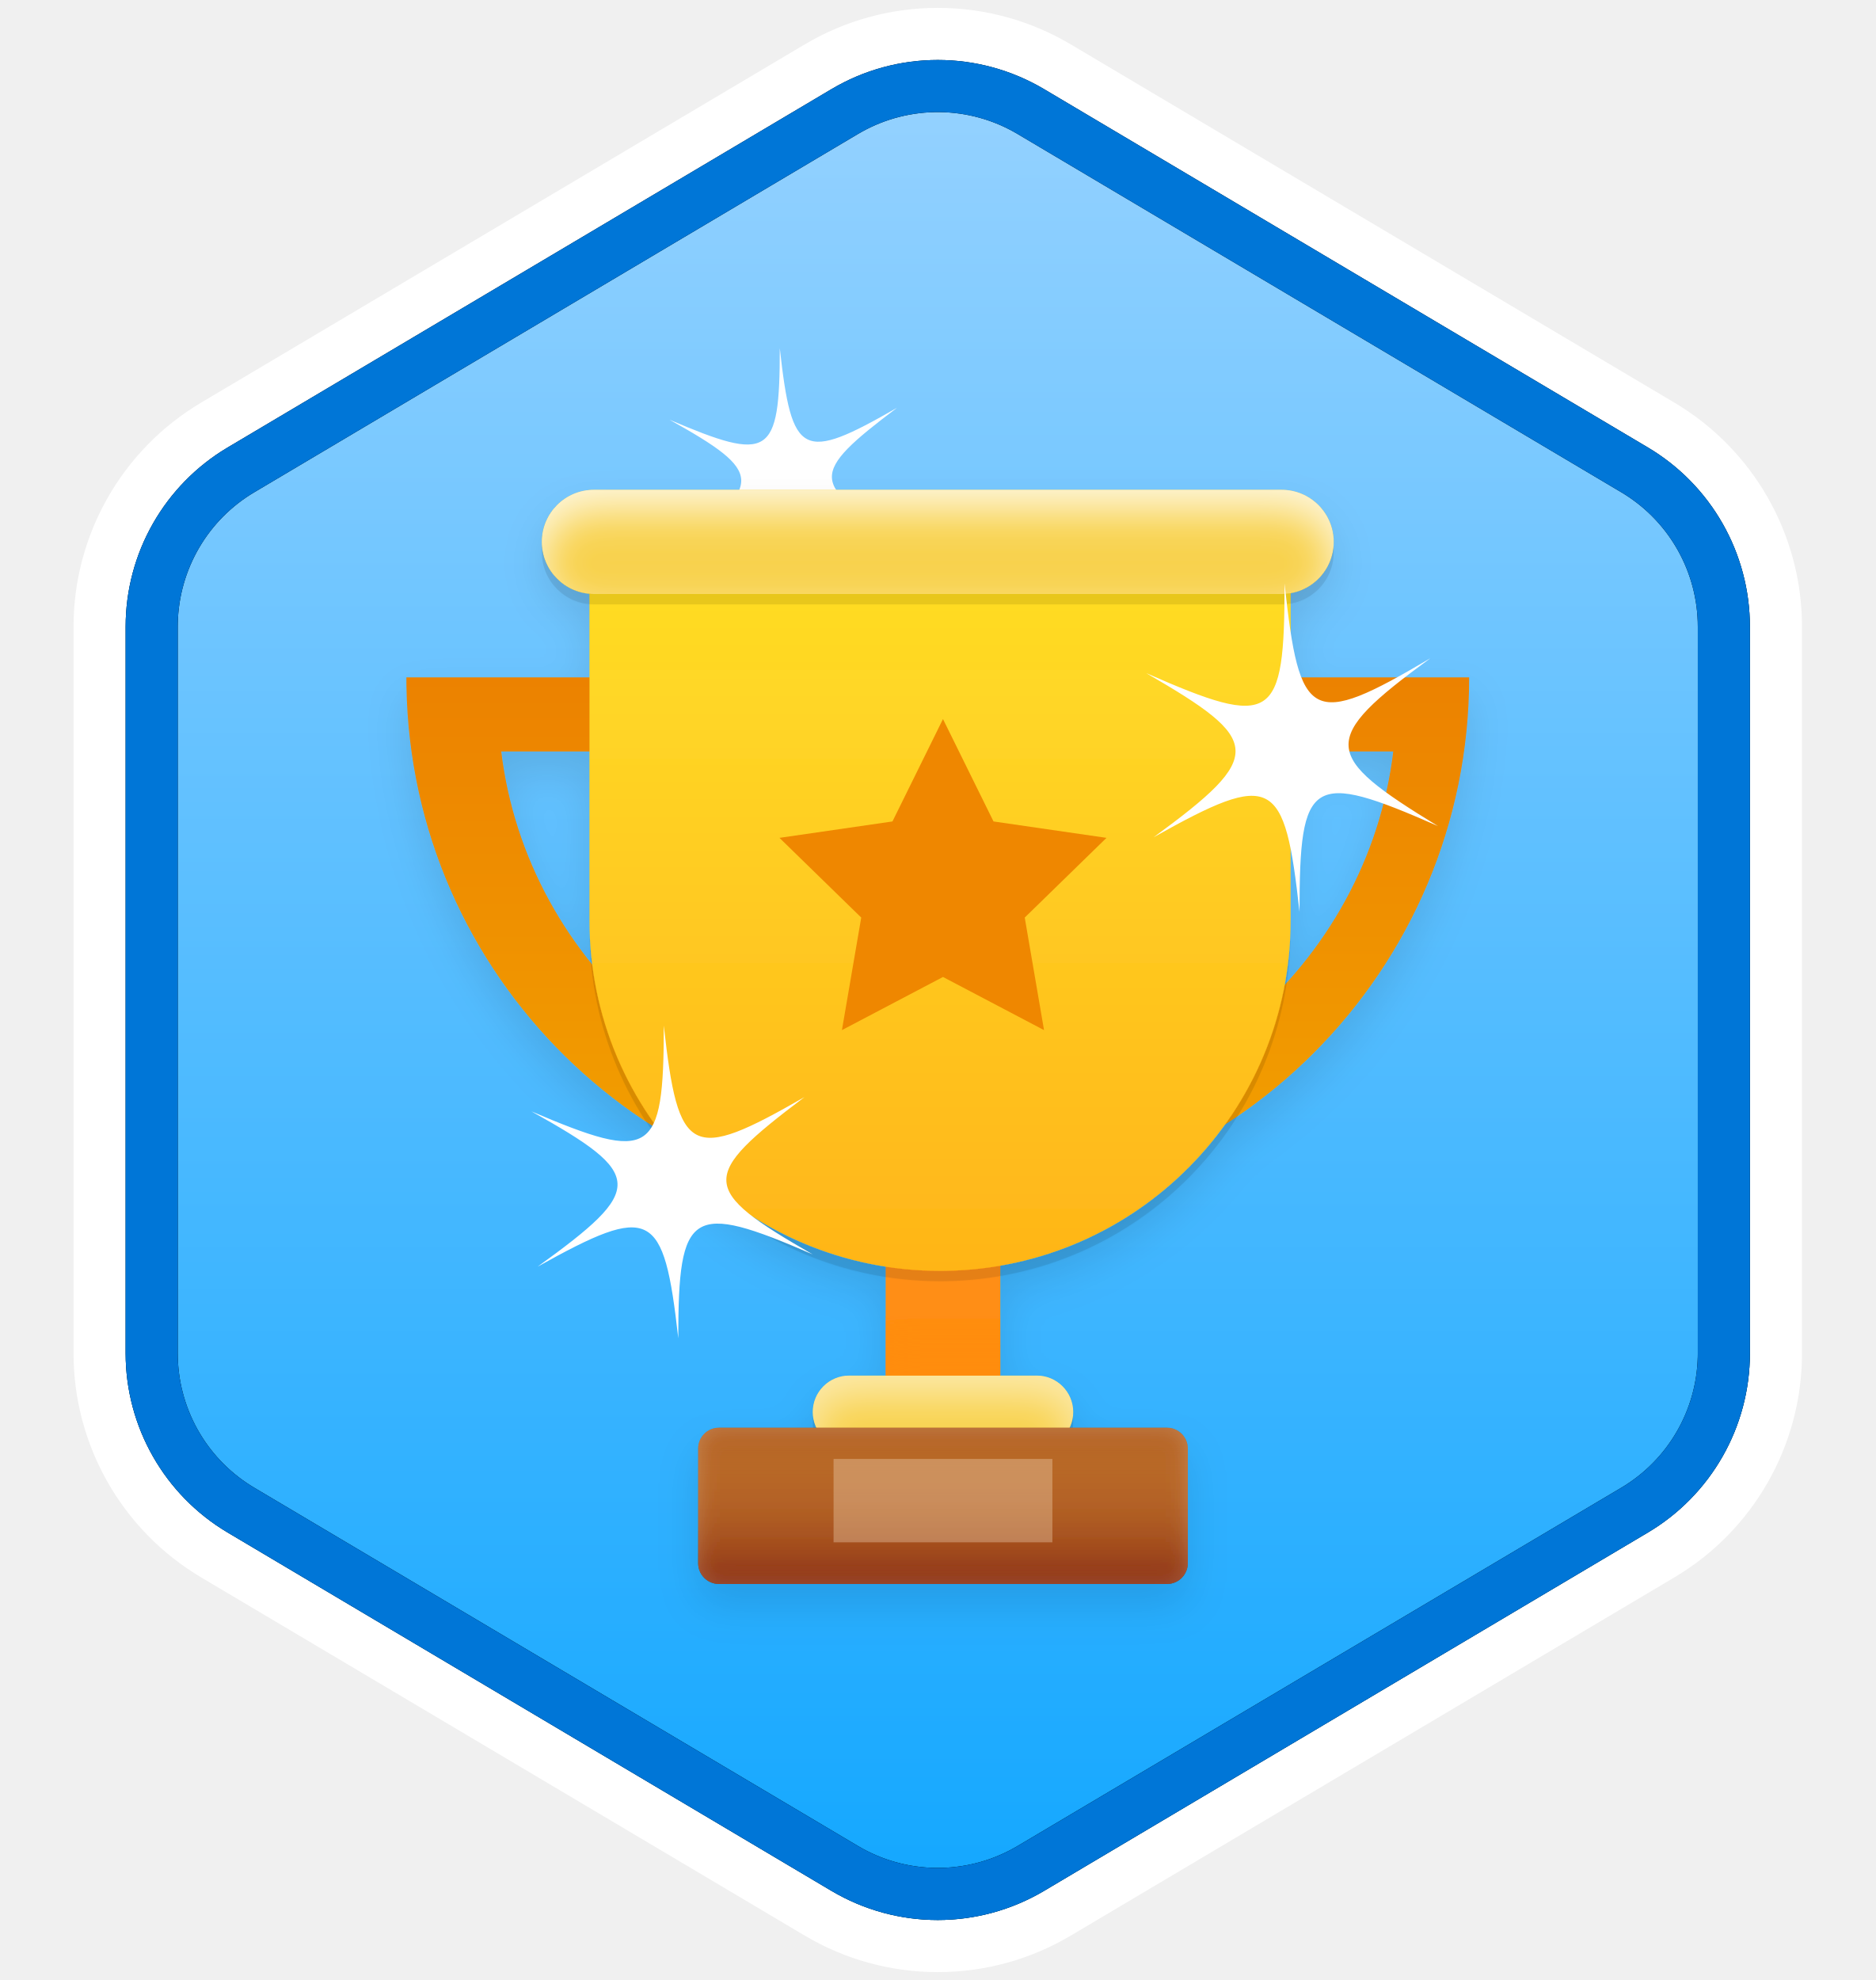
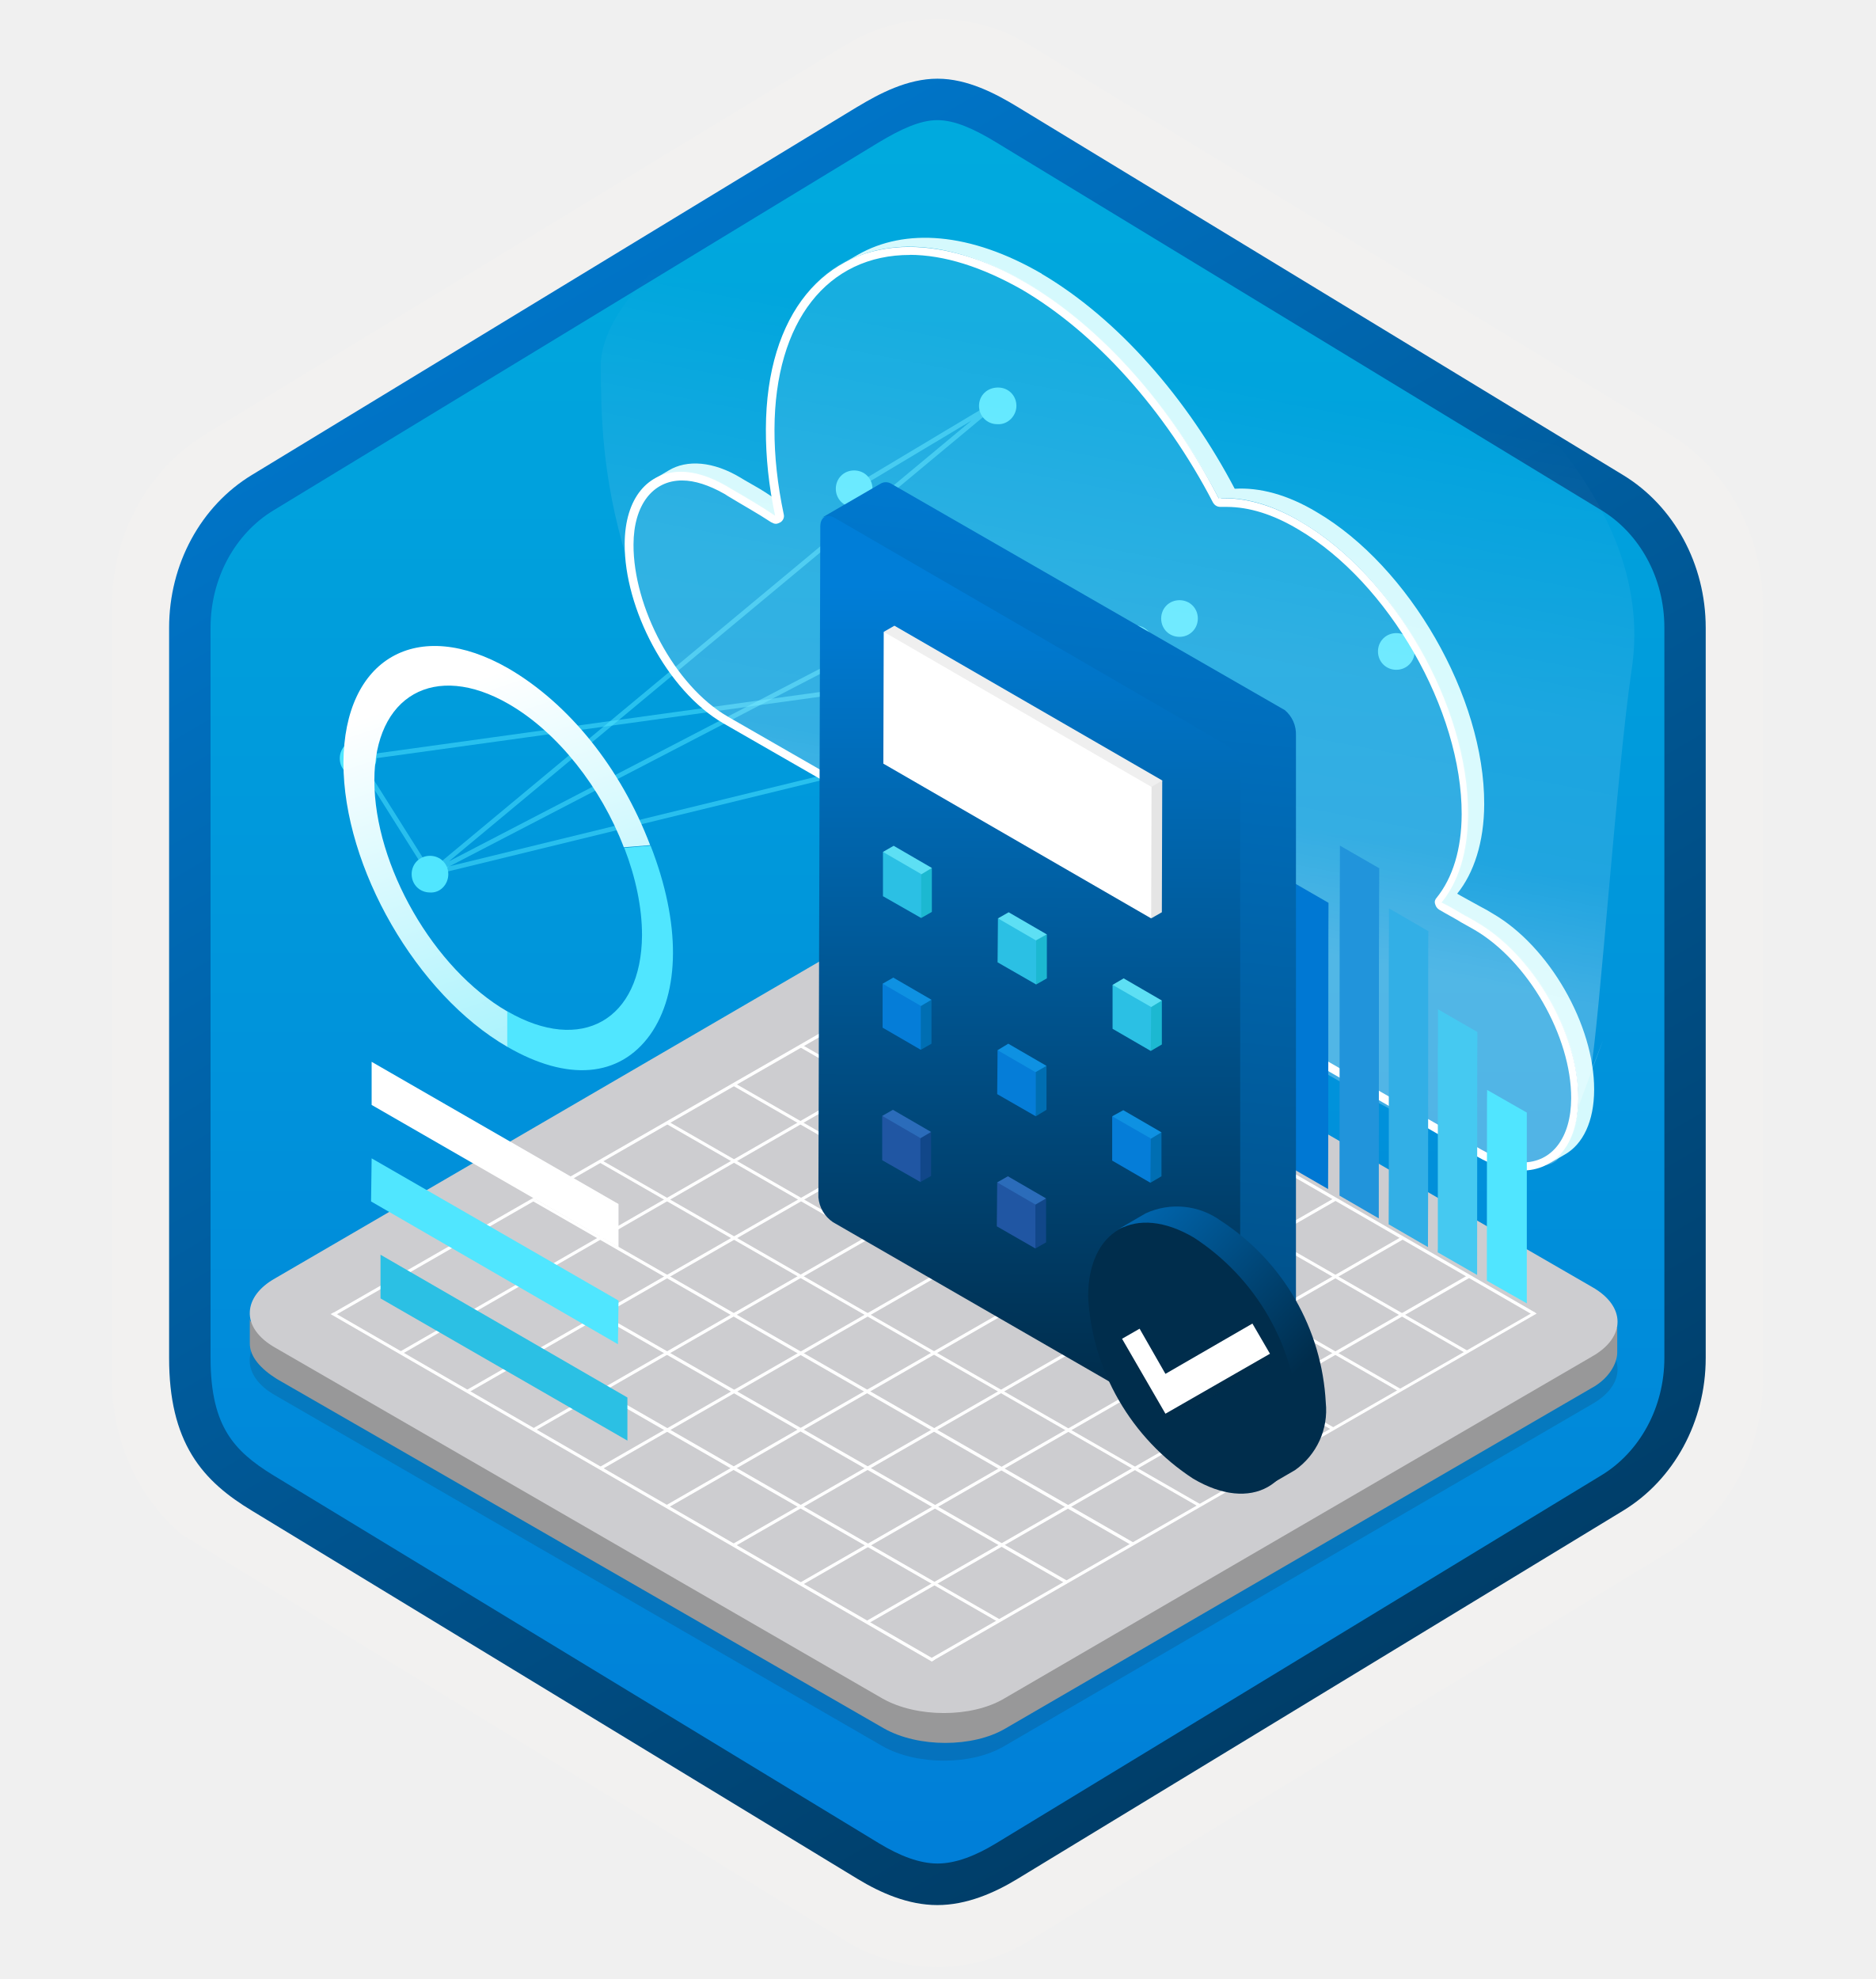
- <svg xmlns="http://www.w3.org/2000/svg" xmlns:xlink="http://www.w3.org/1999/xlink" width="180px" height="190px" viewBox="0 0 180 190" version="1.1">
+ <svg xmlns="http://www.w3.org/2000/svg" width="181" height="191" viewBox="0 0 181 191" fill="none">
+   <path d="M90.482 189.845C93.542 189.845 96.552 188.995 99.212 187.375L161.182 149.715C166.722 146.345 170.152 140.015 170.152 133.175V58.465C170.152 51.645 166.722 45.305 161.182 41.925L99.212 4.265C93.882 1.025 87.062 1.045 81.762 4.265L19.792 41.945C14.252 45.315 10.802 51.645 10.802 58.485V133.185C10.802 138.945 13.252 144.365 17.352 147.935V147.965L81.762 187.395C84.402 188.995 87.422 189.845 90.482 189.845ZM91.132 8.795C93.082 8.795 95.562 10.005 97.272 11.055L158.032 48.245C161.782 50.525 163.902 57.125 163.902 61.875L163.272 133.175C163.272 137.925 160.072 142.195 156.322 144.475L95.922 180.855C92.492 182.945 89.702 182.945 86.262 180.855L25.052 144.385C21.302 142.105 18.282 137.905 18.282 133.175V59.535C18.282 54.795 21.012 49.905 24.782 47.615L85.362 11.055C87.062 10.015 89.182 8.795 91.132 8.795Z" fill="#F2F1F0" />
+   <path fill-rule="evenodd" clip-rule="evenodd" d="M98.382 12.374C95.932 10.874 93.212 10.124 90.482 10.124C87.752 10.124 85.032 10.884 82.582 12.374L26.452 46.705C21.432 49.775 18.322 55.525 18.322 61.775V129.875C18.322 136.105 21.422 141.875 26.452 144.945L82.582 179.275C85.032 180.775 87.752 181.525 90.482 181.525C93.212 181.525 95.932 180.785 98.382 179.275L154.512 144.945C159.532 141.875 162.642 136.105 162.642 129.875V61.775C162.642 55.544 159.542 49.794 154.512 46.705L98.382 12.374Z" fill="url(#paint0_linear_624_1346)" />
+   <path fill-rule="evenodd" clip-rule="evenodd" d="M90.482 11.595C92.162 11.595 94.052 12.465 96.112 13.715L154.582 49.255C158.232 51.475 160.642 55.745 160.642 60.575V131.055C160.642 135.875 158.232 140.155 154.582 142.375L96.122 177.915C94.162 179.105 92.242 179.855 90.492 179.855C88.742 179.855 86.822 179.105 84.862 177.915L26.382 142.385C24.372 141.155 22.922 139.955 21.942 138.345C20.962 136.745 20.322 134.525 20.322 131.065V60.585C20.322 55.755 22.732 51.485 26.382 49.265L84.842 13.725C86.932 12.475 88.792 11.595 90.482 11.595ZM98.192 181.345L156.652 145.805C161.572 142.815 164.632 137.195 164.632 131.065V60.585C164.632 54.455 161.572 48.835 156.652 45.845L98.192 10.305C96.082 9.025 93.372 7.595 90.482 7.595C87.582 7.595 84.872 9.035 82.782 10.295H82.772L24.302 45.845C19.382 48.835 16.322 54.455 16.322 60.585V131.065C16.322 135.025 17.062 138.015 18.522 140.425C19.982 142.825 22.042 144.425 24.302 145.795L82.762 181.335C84.982 182.685 87.652 183.865 90.472 183.865C93.292 183.865 95.972 182.695 98.192 181.345Z" fill="url(#paint1_linear_624_1346)" />
+   <path opacity="0.15" d="M153.653 128.798C156.946 130.658 156.946 133.66 153.653 135.52L96.909 168.532C93.77 170.392 88.481 170.392 85.189 168.532L26.568 134.667C23.276 132.807 23.276 129.805 26.568 127.945L83.312 94.933C86.451 93.073 91.74 93.073 95.033 94.933L153.653 128.798Z" fill="#1F1D20" />
+   <path d="M153.653 127.716V127.853L97.046 160.729C93.753 162.588 88.618 162.588 85.325 160.729L26.722 126.863V127C25.152 125.993 24.112 128.454 24.112 127.174L24.112 129.661C24.112 130.941 25.152 132.101 26.722 133.09L85.325 166.819C88.618 168.679 93.907 168.679 97.046 166.819L153.653 133.944C155.223 133.09 156.093 131.657 156.093 130.514V127.817C156.076 129.113 155.359 126.863 153.653 127.716Z" fill="#989899" />
+   <path d="M153.654 124.204C156.946 126.063 156.946 129.066 153.654 130.925L96.91 163.938C93.771 165.797 88.482 165.797 85.189 163.938L26.569 130.072C24.88 129.117 24.044 127.854 24.112 126.609C24.163 125.432 24.982 124.255 26.569 123.368L83.312 90.338C86.452 88.478 91.74 88.478 95.033 90.338L153.654 124.204Z" fill="#CDCDD0" />
+   <path d="M83.423 156.56L83.781 156.697L142.01 123.224L141.651 123.087L83.423 156.56Z" fill="white" />
+   <path d="M76.991 152.875L77.35 153.012L135.595 119.521L135.236 119.385L76.991 152.875Z" fill="white" />
+   <path d="M70.559 149.105L70.918 149.241L129.163 115.751L128.805 115.615L70.559 149.105Z" fill="white" />
+   <path d="M64.128 145.368L64.486 145.505L122.731 112.015L122.373 111.878L64.128 145.368Z" fill="white" />
+   <path d="M57.713 141.683L58.071 141.82L116.35 108.33L115.992 108.193L57.713 141.683Z" fill="white" />
+   <path d="M51.281 137.947L51.639 138.083L109.918 104.593L109.56 104.457L51.281 137.947Z" fill="white" />
+   <path d="M44.849 134.262L45.207 134.398L103.487 100.908L103.128 100.772L44.849 134.262Z" fill="white" />
+   <path d="M38.502 130.509L38.861 130.645L97.038 97.138L96.679 97.001L38.502 130.509Z" fill="white" />
+   <path d="M32.105 126.738L32.463 126.875L90.657 93.453L90.367 93.265L32.105 126.738Z" fill="white" />
+   <path d="M96.611 156.356L96.338 156.543L38.588 123.36L38.827 123.122L96.611 156.356Z" fill="white" />
+   <path d="M103.077 152.602L102.924 152.875L45.02 119.658L45.241 119.436L103.077 152.602Z" fill="white" />
+   <path d="M109.475 148.917L109.253 149.156L51.417 115.922L51.776 115.786L109.475 148.917Z" fill="white" />
+   <path d="M116.043 145.283L115.685 145.42L57.781 112.151L58.139 112.015L116.043 145.283Z" fill="white" />
+   <path d="M122.475 141.547L122.117 141.683L64.213 108.415L64.571 108.279L122.475 141.547Z" fill="white" />
+   <path d="M128.89 137.862L128.532 137.998L70.645 104.73L71.003 104.594L128.89 137.862Z" fill="white" />
+   <path d="M135.322 134.125L134.964 134.262L77.077 100.994L77.435 100.857L135.322 134.125Z" fill="white" />
+   <path d="M141.754 130.423L141.395 130.56L83.474 97.291L83.833 97.155L141.754 130.423Z" fill="white" />
+   <path d="M148.186 126.687L147.81 126.824L90.043 93.47L90.401 93.334L148.186 126.687Z" fill="white" />
+   <path d="M89.77 160.091L90.128 160.228L148.322 126.772L148.032 126.618L89.77 160.091Z" fill="white" />
+   <path d="M90.23 160.177L89.94 160.365L31.9 126.823L32.224 126.67L90.23 160.177Z" fill="white" />
+   <path opacity="0.5" d="M41.5 84.298L96.235 70.932L110.029 62.736L34.507 73.199L41.5 84.298Z" stroke="#50E6FF" stroke-width="0.452" stroke-miterlimit="10" stroke-linejoin="round" />
+   <path opacity="0.5" d="M82.441 47.103V63.081L41.57 84.298L96.165 38.893L82.441 47.103Z" stroke="#50E6FF" stroke-width="0.452" stroke-miterlimit="10" stroke-linejoin="round" />
+   <path d="M36.331 73.199C36.331 72.204 35.557 71.43 34.562 71.43C33.567 71.43 32.793 72.204 32.793 73.199C32.793 74.194 33.567 74.968 34.562 74.968C35.488 74.968 36.331 74.18 36.331 73.199Z" fill="#50E6FF" />
+   <path d="M84.21 47.172C84.21 46.177 83.436 45.403 82.441 45.403C81.445 45.403 80.671 46.177 80.671 47.172C80.671 48.168 81.445 48.942 82.441 48.942C83.436 49.011 84.21 48.168 84.21 47.172Z" fill="#50E6FF" />
+   <path d="M43.27 84.367C43.27 83.372 42.496 82.598 41.5 82.598C40.505 82.598 39.731 83.372 39.731 84.367C39.731 85.362 40.505 86.136 41.5 86.136C42.482 86.205 43.27 85.362 43.27 84.367Z" fill="#50E6FF" />
+   <path d="M84.21 63.012C84.21 62.017 83.436 61.243 82.441 61.243C81.445 61.243 80.671 62.017 80.671 63.012C80.671 64.007 81.445 64.781 82.441 64.781C83.367 64.851 84.21 64.007 84.21 63.012Z" fill="#50E6FF" />
+   <path d="M136.539 62.874C136.539 61.879 135.765 61.105 134.77 61.105C133.775 61.105 133 61.879 133 62.874C133 63.869 133.775 64.643 134.77 64.643C135.765 64.643 136.539 63.855 136.539 62.874Z" fill="#50E6FF" />
+   <path d="M115.613 59.695C115.613 58.7 114.839 57.926 113.844 57.926C112.848 57.926 112.074 58.7 112.074 59.695C112.074 60.69 112.848 61.464 113.844 61.464C114.839 61.464 115.613 60.676 115.613 59.695Z" fill="#50E6FF" />
+   <path d="M98.102 39.17C98.102 38.175 97.328 37.401 96.333 37.401C95.268 37.401 94.494 38.175 94.494 39.17C94.494 40.166 95.268 40.94 96.263 40.94C97.259 41.009 98.102 40.152 98.102 39.17Z" fill="#50E6FF" />
+   <path d="M111.284 62.124C111.284 61.129 110.51 60.355 109.515 60.355C108.52 60.355 107.746 61.129 107.746 62.124C107.746 63.119 108.52 63.893 109.515 63.893C110.51 63.893 111.284 63.105 111.284 62.124Z" fill="#50E6FF" />
+   <path d="M97.421 70.113C97.421 69.118 96.647 68.344 95.652 68.344C94.656 68.344 93.882 69.118 93.882 70.113C93.882 71.108 94.656 71.882 95.652 71.882C96.578 71.951 97.421 71.108 97.421 70.113Z" fill="#50E6FF" />
+   <path d="M59.699 125.521L59.644 129.737L35.815 115.956L35.87 111.796L59.699 125.521Z" fill="#50E6FF" />
+   <path d="M59.699 116.205V120.365L35.87 106.64V102.48L59.699 116.205Z" fill="white" />
+   <path d="M48.959 101.029C40.224 95.984 33.147 83.71 33.147 73.62C33.203 63.53 40.279 59.467 49.07 64.512C54.889 67.898 59.892 74.076 62.753 81.568L60.21 81.775C58.026 76.053 53.866 70.69 49.084 67.939C41.952 63.834 36.133 67.11 36.133 75.32C36.133 83.53 41.855 93.524 48.987 97.629V101.029H48.959Z" fill="url(#paint2_linear_624_1346)" />
+   <path d="M60.556 134.878V139.039L36.727 125.314V121.098L60.556 134.878Z" fill="#2BC0E4" />
+   <path d="M48.959 101.029V97.601C56.133 101.761 61.91 98.43 61.966 90.262C61.966 87.553 61.344 84.65 60.252 81.83L62.021 81.678L62.795 81.623L62.021 81.678L62.795 81.623C65.711 89.114 65.656 95.776 62.74 99.882C59.782 103.987 54.778 104.401 48.959 101.029Z" fill="#50E6FF" />
+   <path d="M62.992 46.326L64.532 45.409C66.295 44.341 68.833 44.505 71.511 46.124C71.665 46.208 71.746 46.278 71.899 46.358C73.355 47.202 73.31 47.132 74.686 48.06L74.968 50.021C73.593 49.093 71.808 48.05 70.363 47.202C70.209 47.118 70.129 47.049 69.975 46.968C67.21 45.493 64.755 45.329 62.992 46.326Z" fill="#D5F9FD" />
+   <path d="M81.264 25.498L82.804 24.584C87.34 21.988 93.628 22.4 100.524 26.405L98.984 27.323C92.088 23.23 85.8 22.832 81.264 25.498Z" fill="#D5F9FD" />
+   <path d="M98.88 27.27L100.42 26.356C107.927 30.748 114.648 38.522 119.223 47.268L117.683 48.186C113.109 39.432 106.387 31.659 98.88 27.27Z" fill="#D5F9FD" />
+   <path d="M151.008 111.443L149.185 112.49C150.948 111.502 152.31 109.154 152.324 106.077C152.349 99.867 148.001 92.258 142.558 89.1C142.17 88.866 141.793 88.643 141.336 88.406C140.641 88.019 139.785 87.502 138.937 87.115L140.407 86.117C141.172 86.574 142.195 87.105 142.876 87.492C143.333 87.726 143.721 87.949 144.098 88.186C149.538 91.344 153.885 98.953 153.864 105.163C153.861 108.226 152.782 110.445 151.008 111.443Z" fill="#D5F9FD" />
+   <path d="M117.644 48.088L119.184 47.171C121.559 47.031 124.247 47.722 127.083 49.424C136.035 54.672 143.288 67.27 143.253 77.615C143.242 81.288 142.254 84.271 140.634 86.267L138.885 87.289C140.505 85.304 141.552 82.3 141.563 78.543C141.598 68.198 134.583 55.589 125.546 50.352C122.711 48.65 119.949 47.945 117.644 48.088Z" fill="#D5F9FD" />
+   <g opacity="0.3">
+     <path opacity="0.3" d="M98.936 27.141C106.446 31.533 113.168 39.307 117.739 48.053C120.113 47.914 122.802 48.605 125.637 50.307C134.59 55.554 141.842 68.153 141.807 78.497C141.797 82.171 140.868 85.084 139.244 87.07C140.009 87.527 140.774 87.914 141.465 88.301C141.922 88.535 142.31 88.758 142.687 88.995C148.127 92.153 152.474 99.762 152.454 105.972C152.429 112.183 147.977 114.695 142.617 111.537C137.858 108.767 73.966 72.074 69.912 69.761C64.472 66.604 60.394 58.666 60.404 52.453C60.429 46.242 64.884 43.73 70.24 46.888C70.394 46.972 70.474 47.041 70.628 47.122C72.084 47.966 73.544 48.814 74.916 49.742C74.315 46.902 74.012 44.072 74.022 41.383C74.001 25.518 85.224 19.19 98.936 27.141Z" fill="white" />
+   </g>
+   <path d="M87.787 23.83V24.594C91.159 24.605 94.766 25.77 98.597 27.93C105.717 32.099 112.438 39.555 117.093 48.535C117.246 48.769 117.48 48.922 117.788 48.922C117.788 48.922 117.788 48.922 117.871 48.922C118.025 48.922 118.259 48.922 118.413 48.922C120.563 48.933 122.854 49.627 125.309 51.096C134.017 56.193 141.112 68.554 141.077 78.595C141.067 81.966 140.208 84.725 138.668 86.637C138.515 86.791 138.434 87.024 138.515 87.248C138.584 87.481 138.668 87.635 138.892 87.788C139.656 88.246 140.421 88.633 141.032 89.02L141.727 89.407L142.268 89.714C147.474 92.722 151.668 100.024 151.647 106C151.636 109.828 149.779 112.2 146.947 112.19C145.725 112.19 144.339 111.719 142.963 110.944L70.265 69.175C65.059 66.168 61.124 58.538 61.145 52.561C61.155 48.734 63.013 46.361 65.844 46.372C67.067 46.372 68.453 46.843 69.829 47.617L69.982 47.701L70.216 47.855C71.742 48.783 73.132 49.547 74.424 50.401C74.577 50.485 74.731 50.555 74.881 50.555C75.031 50.555 75.185 50.485 75.338 50.401C75.572 50.248 75.726 49.944 75.646 49.638C75.045 46.797 74.741 44.038 74.752 41.432C74.787 31.007 79.874 24.584 87.853 24.605L87.787 23.83ZM87.787 23.83C79.654 23.806 73.956 30.218 73.921 41.418C73.91 44.108 74.204 46.937 74.815 49.777C73.439 48.849 71.983 48.005 70.527 47.16C70.373 47.077 70.293 47.007 70.139 46.927C68.529 45.999 67.073 45.541 65.768 45.531C62.548 45.521 60.313 48.043 60.292 52.495C60.268 58.705 64.357 66.642 69.8 69.803C73.855 72.116 137.746 108.879 142.492 111.579C144.101 112.507 145.557 112.964 146.863 112.975C150.083 112.985 152.317 110.463 152.338 106.011C152.363 99.801 148.016 92.202 142.572 89.034C142.184 88.8 141.807 88.577 141.35 88.34C140.655 87.953 139.974 87.495 139.129 87.108C140.749 85.123 141.678 82.283 141.692 78.525C141.727 68.181 134.558 55.583 125.522 50.335C122.913 48.797 120.385 48.092 118.234 48.092C118.001 48.092 117.847 48.092 117.623 48.092C113.123 39.331 106.401 31.572 98.82 27.18C94.99 24.933 91.159 23.841 87.787 23.83Z" fill="white" />
+   <path opacity="0.25" d="M157.492 64.573C160.89 41.819 128.549 23.855 112.92 15.694C91.617 4.561 57.866 23.429 57.984 35.417C58.03 39.774 58.019 45.807 60.498 53.957C62.943 61.437 64.259 64.713 68.268 68.223C70.066 69.807 72.569 70.805 73.579 71.37L109.77 92.645C115.647 95.911 148.148 117.632 150.666 111.398L154.685 100.502C154.954 99.822 153.84 102.592 153.487 103.649C154.367 98.894 156.06 74.164 157.492 64.573Z" fill="url(#paint3_linear_624_1346)" />
+   <path d="M110.161 62.713V104.351L113.965 106.548V106.153L114.03 64.91L110.161 62.713Z" fill="#1D4A79" />
+   <path d="M114.951 68.287V70.523L114.938 70.957L114.925 74.846V75.261L114.912 79.131V79.565L114.899 106.697V107.105L118.703 109.289V108.894L118.716 105.005V104.564L118.729 77.452V77.037L118.742 73.148V72.714L118.755 70.478L114.951 68.287Z" fill="#185A96" />
+   <path d="M119.682 76.525L119.669 77.582V77.997L119.656 89.683V90.117L119.643 109.432V109.828L123.448 112.025V111.63L123.461 92.314V91.88L123.474 80.194V79.779V78.723L119.682 76.525Z" fill="#156AB2" />
+   <path d="M124.42 84.939L124.407 88.134V88.549L124.394 107.844V108.279L124.381 112.168V112.563L128.186 114.76V114.365L128.199 110.476V110.042L128.212 90.746V90.331L128.225 87.136L124.42 84.939Z" fill="#0078D3" />
+   <path d="M129.327 81.613V81.762V82.197L129.314 86.086V86.52L129.301 90.389V90.804L129.288 114.987V115.395L133.079 117.592V117.184L133.092 93.001V92.567L133.105 88.698V88.276L133.118 84.387V83.953L133.131 83.804L129.327 81.613Z" fill="#2194DB" />
+   <path d="M134.058 87.667V88.821V89.255L134.045 93.124V113.84L134.032 117.728V118.163L137.824 120.36V119.926L137.837 116.037V115.603L137.85 91.439V91.024L137.863 89.871L134.058 87.667Z" fill="#32AFE6" />
+   <path d="M138.79 97.409V100.721L138.777 101.142V120.457L138.764 120.866L142.568 123.05V122.655L142.581 103.34V102.918L142.594 99.606L138.79 97.409Z" fill="#45C9F1" />
+   <path d="M143.534 105.193L143.521 106.334V106.749L143.508 123.199V123.607L147.365 125.792V125.396V107.378L143.534 105.193Z" fill="#50E5FF" />
+   <path d="M124.014 68.54L85.996 46.673C85.845 46.586 85.673 46.54 85.498 46.54C85.324 46.54 85.152 46.586 85.001 46.673L79.285 49.992C79.436 49.905 79.608 49.859 79.783 49.859C79.958 49.859 80.129 49.905 80.281 49.992L115.828 73.629C116.602 74.071 117.118 73.961 117.118 74.846L119.404 139.044C119.415 139.214 119.383 139.383 119.312 139.537C119.242 139.692 119.134 139.826 118.999 139.929L124.678 136.573C124.821 136.479 124.935 136.345 125.007 136.189C125.078 136.032 125.105 135.859 125.083 135.689V70.937C125.096 70.483 125.007 70.031 124.822 69.616C124.637 69.201 124.361 68.834 124.014 68.54V68.54Z" fill="url(#paint4_linear_624_1346)" />
+   <path d="M118.298 71.859C118.709 72.123 119.051 72.482 119.294 72.905C119.538 73.329 119.677 73.804 119.7 74.292V139.044C119.729 139.217 119.704 139.396 119.628 139.554C119.551 139.712 119.427 139.843 119.274 139.928C119.12 140.013 118.943 140.048 118.768 140.029C118.594 140.009 118.429 139.936 118.298 139.818L80.391 117.952C79.993 117.683 79.661 117.328 79.418 116.913C79.175 116.498 79.029 116.034 78.99 115.555L79.174 50.803C79.174 49.882 79.838 49.55 80.576 49.992L118.298 71.859Z" fill="url(#paint5_linear_624_1346)" />
+   <path d="M87.692 84.248L89.942 83.769V88.01L88.909 88.6L87.692 84.248Z" fill="#1CB8D1" />
+   <path d="M85.222 82.22L86.254 81.63L89.942 83.769L87.987 84.949L85.222 82.22Z" fill="#5DDFF4" />
+   <path d="M88.909 84.358V88.599L85.222 86.497V82.22L88.909 84.358Z" fill="#2BC0E4" />
+   <path d="M99.455 90.96L101.041 90.185V94.426L100.008 95.016L99.455 90.96Z" fill="#1CB8D1" />
+   <path d="M96.321 88.636L97.353 88.046L101.041 90.185L99.013 91.291L96.321 88.636Z" fill="#5DDFF4" />
+   <path d="M100.008 90.775V95.015L96.284 92.877L96.321 88.636L100.008 90.775Z" fill="#2BC0E4" />
+   <path d="M85.296 60.98L86.328 60.39L112.177 75.325L110.85 82.663L85.296 60.98Z" fill="#EFEFEF" />
+   <path d="M109.08 77.168L112.177 75.325L112.14 88.046L111.108 88.636L109.08 77.168Z" fill="#E5E5E5" />
+   <path d="M111.145 75.951L111.108 88.636L85.259 73.702L85.296 60.98L111.145 75.951Z" fill="white" />
+   <path d="M88.246 97.228L89.905 96.49V100.731L88.873 101.321L88.246 97.228Z" fill="#006EB2" />
+   <path d="M85.185 94.942L86.218 94.352L89.905 96.49L88.024 97.597L85.185 94.942Z" fill="#0E91E2" />
+   <path d="M88.872 97.08V101.32L85.185 99.182V94.941L88.872 97.08Z" fill="#057DD8" />
+   <path d="M88.172 109.802L89.868 109.249V113.49L88.835 114.08L88.172 109.802Z" fill="#114789" />
+   <path d="M85.148 107.7L86.181 107.11L89.868 109.249L87.987 110.355L85.148 107.7Z" fill="#2B6CBA" />
+   <path d="M88.835 109.838V114.079L85.148 111.977V107.7L88.835 109.838Z" fill="#2056A3" />
+   <path d="M99.455 103.46L101.004 102.87V107.11L99.972 107.737L99.455 103.46Z" fill="#006EB2" />
+   <path d="M96.284 101.358L97.317 100.731L101.004 102.869L99.087 103.976L96.284 101.358Z" fill="#0E91E2" />
+   <path d="M99.972 103.496V107.737L96.247 105.598L96.284 101.357L99.972 103.496Z" fill="#057DD8" />
+   <path d="M99.308 116.329L100.967 115.665V119.906L99.935 120.496L99.308 116.329Z" fill="#114789" />
+   <path d="M96.247 114.116L97.28 113.526L100.967 115.665L99.308 116.624L96.247 114.116Z" fill="#2B6CBA" />
+   <path d="M99.935 116.254V120.495L96.21 118.356L96.247 114.116L99.935 116.254Z" fill="#2056A3" />
+   <path d="M109.78 97.007L112.14 96.564V100.805L111.071 101.432L109.78 97.007Z" fill="#1CB8D1" />
+   <path d="M107.383 95.052L108.453 94.425L112.14 96.564L110.075 97.818L107.383 95.052Z" fill="#5DDFF4" />
+   <path d="M111.108 97.191L111.071 101.431L107.383 99.293V95.052L111.108 97.191Z" fill="#2BC0E4" />
+   <path d="M110.333 109.839L112.103 109.286V113.526L111.034 114.153L110.333 109.839Z" fill="#006EB2" />
+   <path d="M107.346 107.737L108.416 107.147L112.103 109.286L110.075 110.503L107.346 107.737Z" fill="#0E91E2" />
+   <path d="M111.071 109.875L111.034 114.153L107.346 112.014V107.737L111.071 109.875Z" fill="#057DD8" />
+   <path d="M110.186 122.45L112.067 122.044V126.285L110.997 126.912L110.186 122.45Z" fill="#114789" />
+   <path d="M107.347 120.532L108.379 119.905L112.066 122.044L110.186 123.15L107.347 120.532Z" fill="#2B6CBA" />
+   <path d="M111.034 122.671L110.997 126.911L107.31 124.773L107.347 120.532L111.034 122.671Z" fill="#2056A3" />
+   <path d="M117.835 117.824C116.799 117.07 115.581 116.606 114.307 116.479C113.032 116.352 111.746 116.566 110.582 117.101L107.898 118.662C109.802 117.596 110.201 120.337 113.038 121.974C118.749 125.21 120.272 129.588 120.253 136.061C120.253 139.278 124.06 142.381 122.309 143.447L124.993 141.886C126.023 141.163 126.841 140.179 127.363 139.035C127.885 137.89 128.092 136.627 127.962 135.375C127.779 131.858 126.766 128.434 125.006 125.384C123.246 122.333 120.789 119.742 117.835 117.824V117.824Z" fill="url(#paint6_linear_624_1346)" />
+   <path d="M115.227 119.442C118.181 121.361 120.638 123.951 122.398 127.002C124.159 130.052 125.171 133.476 125.354 136.994C125.354 143.447 120.767 146.036 115.151 142.705C112.201 140.783 109.746 138.191 107.986 135.141C106.226 132.092 105.211 128.669 105.024 125.153C105.024 118.738 109.611 116.13 115.227 119.442Z" fill="#002D4C" />
+   <g opacity="0.15">
+     <path opacity="0.15" d="M120.938 128.599L122.632 131.511L112.543 137.317L108.355 130.064L110.049 129.094L112.562 133.453L120.938 128.599Z" fill="#1F1D20" />
+   </g>
+   <path d="M120.881 127.742L122.575 130.654L112.486 136.442L108.298 129.208L109.992 128.237L112.486 132.596L120.881 127.742Z" fill="white" />
  <defs>
-     <path d="M100.206,6.556 L158.148,40.938 C164.22,44.541 167.942,51.078 167.942,58.138 L167.942,127.862 C167.942,134.922 164.22,141.459 158.148,145.062 L100.206,179.444 C93.914,183.177 86.086,183.177 79.794,179.444 L21.852,145.062 C15.78,141.459 12.058,134.922 12.058,127.862 L12.058,58.138 C12.058,51.078 15.78,44.541 21.852,40.938 L79.794,6.556 C86.086,2.823 93.914,2.823 100.206,6.556 Z" id="path-1" />
-     <linearGradient x1="50%" y1="0%" x2="50%" y2="100%" id="linearGradient-3">
-       <stop stop-color="#99D3FF" offset="0%" />
-       <stop stop-color="#0FA6FF" offset="100%" />
+     <linearGradient id="paint0_linear_624_1346" x1="90.482" y1="10.124" x2="90.482" y2="181.524" gradientUnits="userSpaceOnUse">
+       <stop stop-color="#00ABDE" />
+       <stop offset="1" stop-color="#007ED8" />
    </linearGradient>
-     <path d="M88.206,3.056 L146.148,37.438 C152.22,41.041 155.942,47.578 155.942,54.638 L155.942,124.362 C155.942,131.422 152.22,137.959 146.148,141.562 L88.206,175.944 C81.914,179.677 74.086,179.677 67.794,175.944 L9.852,141.562 C3.78,137.959 0.058,131.422 0.058,124.362 L0.058,54.638 C0.058,47.578 3.78,41.041 9.852,37.438 L67.794,3.056 C74.086,-0.677 81.914,-0.677 88.206,3.056 Z M85.655,7.356 C81.043,4.62 75.331,4.557 70.669,7.17 L70.345,7.356 L12.403,41.738 C7.951,44.38 5.183,49.126 5.062,54.286 L5.058,54.638 L5.058,124.362 C5.058,129.539 7.727,134.341 12.102,137.078 L12.403,137.262 L70.345,171.644 C74.957,174.38 80.669,174.443 85.331,171.83 L85.655,171.644 L143.597,137.262 C148.049,134.62 150.817,129.874 150.938,124.714 L150.942,124.362 L150.942,54.638 C150.942,49.461 148.273,44.659 143.898,41.922 L143.597,41.738 L85.655,7.356 Z" id="path-4" />
-     <filter x="-11.7%" y="-11.4%" width="123.3%" height="122.9%" filterUnits="objectBoundingBox" id="filter-6">
-       <feOffset dx="0" dy="2" in="SourceAlpha" result="shadowOffsetOuter1" />
-       <feGaussianBlur stdDeviation="2" in="shadowOffsetOuter1" result="shadowBlurOuter1" />
-       <feColorMatrix values="0 0 0 0 0   0 0 0 0 0   0 0 0 0 0  0 0 0 0.1 0" type="matrix" in="shadowBlurOuter1" result="shadowMatrixOuter1" />
-       <feMerge>
-         <feMergeNode in="shadowMatrixOuter1" />
-         <feMergeNode in="SourceGraphic" />
-       </feMerge>
-     </filter>
-     <linearGradient x1="50%" y1="0%" x2="50%" y2="88.35%" id="linearGradient-7">
-       <stop stop-color="#EC8200" offset="0%" />
-       <stop stop-color="#F29E00" offset="100%" />
+     <linearGradient id="paint1_linear_624_1346" x1="36.601" y1="4.916" x2="203.279" y2="287.247" gradientUnits="userSpaceOnUse">
+       <stop stop-color="#007ED8" />
+       <stop offset="0.707" stop-color="#002D4C" />
    </linearGradient>
-     <rect id="path-8" x="0" y="0" width="11" height="25" />
-     <filter x="-44.9%" y="-116.6%" width="189.8%" height="333.1%" filterUnits="objectBoundingBox" id="filter-10">
-       <feGaussianBlur stdDeviation="4" in="SourceGraphic" />
-     </filter>
-     <filter x="-3.7%" y="-3.4%" width="107.4%" height="106.8%" filterUnits="objectBoundingBox" id="filter-11">
-       <feOffset dx="0" dy="1" in="SourceAlpha" result="shadowOffsetOuter1" />
-       <feColorMatrix values="0 0 0 0 0   0 0 0 0 0   0 0 0 0 0  0 0 0 0.1 0" type="matrix" in="shadowOffsetOuter1" result="shadowMatrixOuter1" />
-       <feMerge>
-         <feMergeNode in="shadowMatrixOuter1" />
-         <feMergeNode in="SourceGraphic" />
-       </feMerge>
-     </filter>
-     <linearGradient x1="50%" y1="2.046%" x2="50%" y2="100%" id="linearGradient-12">
-       <stop stop-color="#FFE02A" offset="0%" />
-       <stop stop-color="#FFB518" offset="100%" />
+     <linearGradient id="paint2_linear_624_1346" x1="63.86" y1="127.124" x2="43.487" y2="66.395" gradientUnits="userSpaceOnUse">
+       <stop stop-color="#4DC1EA" />
+       <stop offset="0.469" stop-color="#ACF3FD" />
+       <stop offset="1" stop-color="white" />
    </linearGradient>
-     <path d="M67.865,1.182 L67.865,39.308 C67.865,57.702 53.105,72.649 34.776,72.946 L34.219,72.95 C15.637,72.95 0.573,57.89 0.573,39.308 L0.573,1.182 L0.577,0.658 L67.861,0.658 C67.863,0.832 67.865,1.007 67.865,1.182 Z" id="path-13" />
-     <filter x="-28.6%" y="-116.2%" width="157.1%" height="332.5%" filterUnits="objectBoundingBox" id="filter-15">
-       <feGaussianBlur stdDeviation="8" in="SourceGraphic" />
-     </filter>
-     <path d="M13.871,5 C13.871,2.239 16.104,0 18.872,0 L84.87,0 C87.632,0 89.871,2.244 89.871,5 L89.871,5 C89.871,7.761 87.638,10 84.87,10 L18.872,10 C16.11,10 13.871,7.756 13.871,5 L13.871,5 Z" id="path-16" />
-     <filter x="-0.7%" y="-5.0%" width="101.3%" height="120.0%" filterUnits="objectBoundingBox" id="filter-17">
-       <feOffset dx="0" dy="1" in="SourceAlpha" result="shadowOffsetOuter1" />
-       <feColorMatrix values="0 0 0 0 0   0 0 0 0 0   0 0 0 0 0  0 0 0 0.09 0" type="matrix" in="shadowOffsetOuter1" />
-     </filter>
-     <filter x="-3.9%" y="-30.0%" width="107.9%" height="170.0%" filterUnits="objectBoundingBox" id="filter-18">
-       <feGaussianBlur stdDeviation="2" in="SourceAlpha" result="shadowBlurInner1" />
-       <feOffset dx="0" dy="2" in="shadowBlurInner1" result="shadowOffsetInner1" />
-       <feComposite in="shadowOffsetInner1" in2="SourceAlpha" operator="arithmetic" k2="-1" k3="1" result="shadowInnerInner1" />
-       <feColorMatrix values="0 0 0 0 1   0 0 0 0 1   0 0 0 0 1  0 0 0 0.792 0" type="matrix" in="shadowInnerInner1" />
-     </filter>
-     <path d="M39.871,88.5 C39.871,86.567 41.435,85 43.373,85 L61.369,85 C63.303,85 64.871,86.571 64.871,88.5 L64.871,88.5 C64.871,90.433 63.307,92 61.369,92 L43.373,92 C41.439,92 39.871,90.429 39.871,88.5 L39.871,88.5 Z" id="path-19" />
-     <filter x="-2.0%" y="-7.1%" width="104.0%" height="128.6%" filterUnits="objectBoundingBox" id="filter-20">
-       <feOffset dx="0" dy="1" in="SourceAlpha" result="shadowOffsetOuter1" />
-       <feColorMatrix values="0 0 0 0 0   0 0 0 0 0   0 0 0 0 0  0 0 0 0.09 0" type="matrix" in="shadowOffsetOuter1" />
-     </filter>
-     <filter x="-12.0%" y="-42.9%" width="124.0%" height="200.0%" filterUnits="objectBoundingBox" id="filter-21">
-       <feGaussianBlur stdDeviation="2" in="SourceAlpha" result="shadowBlurInner1" />
-       <feOffset dx="0" dy="2" in="shadowBlurInner1" result="shadowOffsetInner1" />
-       <feComposite in="shadowOffsetInner1" in2="SourceAlpha" operator="arithmetic" k2="-1" k3="1" result="shadowInnerInner1" />
-       <feColorMatrix values="0 0 0 0 1   0 0 0 0 1   0 0 0 0 1  0 0 0 0.521 0" type="matrix" in="shadowInnerInner1" />
-     </filter>
-     <linearGradient x1="50%" y1="0%" x2="50%" y2="100%" id="linearGradient-22">
-       <stop stop-color="#FFFFFF" stop-opacity="0.028" offset="0%" />
-       <stop stop-color="#000000" stop-opacity="0.5" offset="100%" />
+     <linearGradient id="paint3_linear_624_1346" x1="125.83" y1="-34.259" x2="102.613" y2="87.315" gradientUnits="userSpaceOnUse">
+       <stop offset="0.573" stop-color="white" stop-opacity="0" />
+       <stop offset="0.782" stop-color="white" stop-opacity="0.43" />
+       <stop offset="0.904" stop-color="white" stop-opacity="0.5" />
+       <stop offset="0.999" stop-color="white" />
    </linearGradient>
-     <rect id="path-23" x="28.871" y="90" width="47" height="15" rx="2" />
-     <filter x="-2.1%" y="-6.7%" width="104.3%" height="113.3%" filterUnits="objectBoundingBox" id="filter-24">
-       <feGaussianBlur stdDeviation="1" in="SourceAlpha" result="shadowBlurInner1" />
-       <feOffset dx="0" dy="0" in="shadowBlurInner1" result="shadowOffsetInner1" />
-       <feComposite in="shadowOffsetInner1" in2="SourceAlpha" operator="arithmetic" k2="-1" k3="1" result="shadowInnerInner1" />
-       <feColorMatrix values="0 0 0 0 1   0 0 0 0 1   0 0 0 0 1  0 0 0 0.197 0" type="matrix" in="shadowInnerInner1" />
-     </filter>
+     <linearGradient id="paint4_linear_624_1346" x1="107.863" y1="38.635" x2="90.089" y2="212.314" gradientUnits="userSpaceOnUse">
+       <stop stop-color="#007ED8" />
+       <stop offset="0.89" stop-color="#002D4C" />
+     </linearGradient>
+     <linearGradient id="paint5_linear_624_1346" x1="99.455" y1="56.556" x2="99.013" y2="143.432" gradientUnits="userSpaceOnUse">
+       <stop stop-color="#007ED8" />
+       <stop offset="0.89" stop-color="#002D4C" />
+     </linearGradient>
+     <linearGradient id="paint6_linear_624_1346" x1="101.274" y1="111.732" x2="126.516" y2="136.537" gradientUnits="userSpaceOnUse">
+       <stop stop-color="#007ED8" />
+       <stop offset="0.89" stop-color="#002D4C" />
+     </linearGradient>
  </defs>
-   <g id="Badges" stroke="none" stroke-width="1" fill="none" fill-rule="evenodd">
-     <g id="Generic-Trophy-and-Badge" transform="translate(-120, -35)">
-       <g id="Generic-Trophy-and-Badge/generic-trophy" transform="translate(158, 68)">
-         <g id="Trophy-Plates/Hex" transform="translate(2, 12)">
-           <g id="BG" transform="translate(-40, -43)">
-             <mask id="mask-2" fill="white">
-               <use xlink:href="#path-1" />
-             </mask>
-             <path stroke="#FFFFFF" stroke-width="5" d="M101.482,4.406 C97.943,2.306 93.971,1.256 90,1.256 C86.029,1.256 82.057,2.306 78.518,4.406 L20.576,38.788 C13.745,42.842 9.558,50.196 9.558,58.138 L9.558,127.862 C9.558,135.804 13.745,143.158 20.576,147.212 L78.518,181.594 C82.057,183.694 86.029,184.744 90,184.744 C93.971,184.744 97.943,183.694 101.482,181.594 L159.424,147.212 C166.255,143.158 170.442,135.804 170.442,127.862 L170.442,58.138 C170.442,50.196 166.255,42.842 159.424,38.788 L101.482,4.406 Z" />
-             <g id="Colors/Microsoft-365/BG-Gradient-1" mask="url(#mask-2)" fill="url(#linearGradient-3)">
-               <g transform="translate(0, 0.5)" id="Rectangle">
-                 <rect x="0" y="0" width="180" height="185" />
-               </g>
-             </g>
-           </g>
-           <g id="Border" transform="translate(-28, -39.5)">
-             <mask id="mask-5" fill="white">
-               <use xlink:href="#path-4" />
-             </mask>
-             <use fill="#000000" fill-rule="nonzero" xlink:href="#path-4" />
-             <g id="Colors/Microsoft-365/Border" mask="url(#mask-5)" fill="#0076D7">
-               <g transform="translate(-12, -3)" id="Microsoft-365/Border">
-                 <rect x="0" y="0" width="180" height="185" />
-               </g>
-             </g>
-           </g>
-         </g>
-         <path d="M37.996,25.412 C36.837,15.117 35.845,14.628 26.746,19.692 C35.348,13.483 35.348,12.339 26.25,7.274 C35.846,11.359 36.839,10.868 36.839,0.412 C37.997,10.87 38.989,11.359 48.088,6.131 C39.651,12.504 39.651,13.484 48.75,18.713 C38.989,14.464 37.997,15.119 37.997,25.411 L37.996,25.412 Z" id="Spark" fill="#FFFFFF" />
-         <path d="M67.996,65.412 C66.837,55.117 65.845,54.628 56.746,59.692 C65.348,53.483 65.348,52.339 56.25,47.274 C65.846,51.359 66.839,50.868 66.839,40.412 C67.997,50.87 68.989,51.359 78.088,46.131 C69.651,52.504 69.651,53.484 78.75,58.713 C68.989,54.464 67.997,55.119 67.997,65.411 L67.996,65.412 Z" id="Spark" fill="#FFFFFF" />
-         <g id="Group" transform="translate(0.129032, 14)">
-           <g id="Trophy" filter="url(#filter-6)">
-             <path d="M102.871,18 C102.871,46.167 80.037,69 51.871,69 C23.986,69 1.328,46.621 0.878,18.843 L0.871,18 L102.871,18 Z M95.585,25.108 L9.978,25.108 C12.456,45.616 30.675,61.538 52.782,61.538 C74.889,61.538 93.107,45.616 95.585,25.108 L95.585,25.108 Z" id="Combined-Shape" fill="url(#linearGradient-7)" />
-             <g id="Rectangle-46" transform="translate(46.87097, 70)">
-               <mask id="mask-9" fill="white">
-                 <use xlink:href="#path-8" />
-               </mask>
-               <use id="Mask" fill="#FF8E16" xlink:href="#path-8" />
-               <rect fill="#F07D42" style="mix-blend-mode: overlay;" filter="url(#filter-10)" mask="url(#mask-9)" x="-6.286" y="10.294" width="26.714" height="10.294" />
-             </g>
-             <g id="Rectangle-44" filter="url(#filter-11)" transform="translate(17.87097, 2)">
-               <mask id="mask-14" fill="white">
-                 <use xlink:href="#path-13" />
-               </mask>
-               <use id="Mask" fill="url(#linearGradient-12)" xlink:href="#path-13" />
-               <rect fill="#D2691B" style="mix-blend-mode: overlay;" opacity="0.3" filter="url(#filter-15)" mask="url(#mask-14)" x="-6.112" y="-7.374" width="84.045" height="20.646" />
-             </g>
-             <g id="Rectangle-43">
-               <use fill="black" fill-opacity="1" filter="url(#filter-17)" xlink:href="#path-16" />
-               <use fill="#F8D24E" fill-rule="evenodd" xlink:href="#path-16" />
-               <use fill="black" fill-opacity="1" filter="url(#filter-18)" xlink:href="#path-16" />
-             </g>
-             <g id="Rectangle-43">
-               <use fill="black" fill-opacity="1" filter="url(#filter-20)" xlink:href="#path-19" />
-               <use fill="#F8D24E" fill-rule="evenodd" xlink:href="#path-19" />
-               <use fill="black" fill-opacity="1" filter="url(#filter-21)" xlink:href="#path-19" />
-             </g>
-             <g id="Rectangle-41">
-               <use fill="#B26025" fill-rule="evenodd" xlink:href="#path-23" />
-               <use fill="url(#linearGradient-22)" fill-rule="evenodd" style="mix-blend-mode: overlay;" xlink:href="#path-23" />
-               <use fill="black" fill-opacity="1" filter="url(#filter-24)" xlink:href="#path-23" />
-             </g>
-             <rect id="Rectangle-45" fill="#FFF3D8" opacity="0.3" x="41.871" y="93" width="21" height="8" />
-           </g>
-           <polygon id="Star" fill="#EF8700" points="52.371 46.75 42.673 51.849 44.525 41.049 36.679 33.401 47.522 31.826 52.371 22 57.22 31.826 68.063 33.401 60.217 41.049 62.069 51.849" />
-           <path d="M26.966,81.412 C25.575,69.058 24.386,68.471 13.466,74.549 C23.789,67.098 23.789,65.725 12.871,59.647 C24.386,64.549 25.577,63.96 25.577,51.412 C26.968,63.961 28.158,64.549 39.077,58.275 C28.953,65.922 28.953,67.099 39.871,73.373 C28.157,68.275 26.967,69.06 26.967,81.411 L26.966,81.412 Z" id="Spark" fill="#FFFFFF" />
-         </g>
-         <path d="M86.719,54.5 C85.284,41.615 84.205,40.898 72.719,47.341 C83.49,39.467 83.129,38.033 72,31.59 C84.206,36.96 85.281,36.243 85.281,23 C86.716,36.243 87.795,36.96 99.281,30.159 C88.51,38.033 88.871,39.467 100,46.268 C87.794,40.898 86.719,41.616 86.719,54.5 Z" id="Spark" fill="#FFFFFF" />
-       </g>
-     </g>
-   </g>
</svg>
